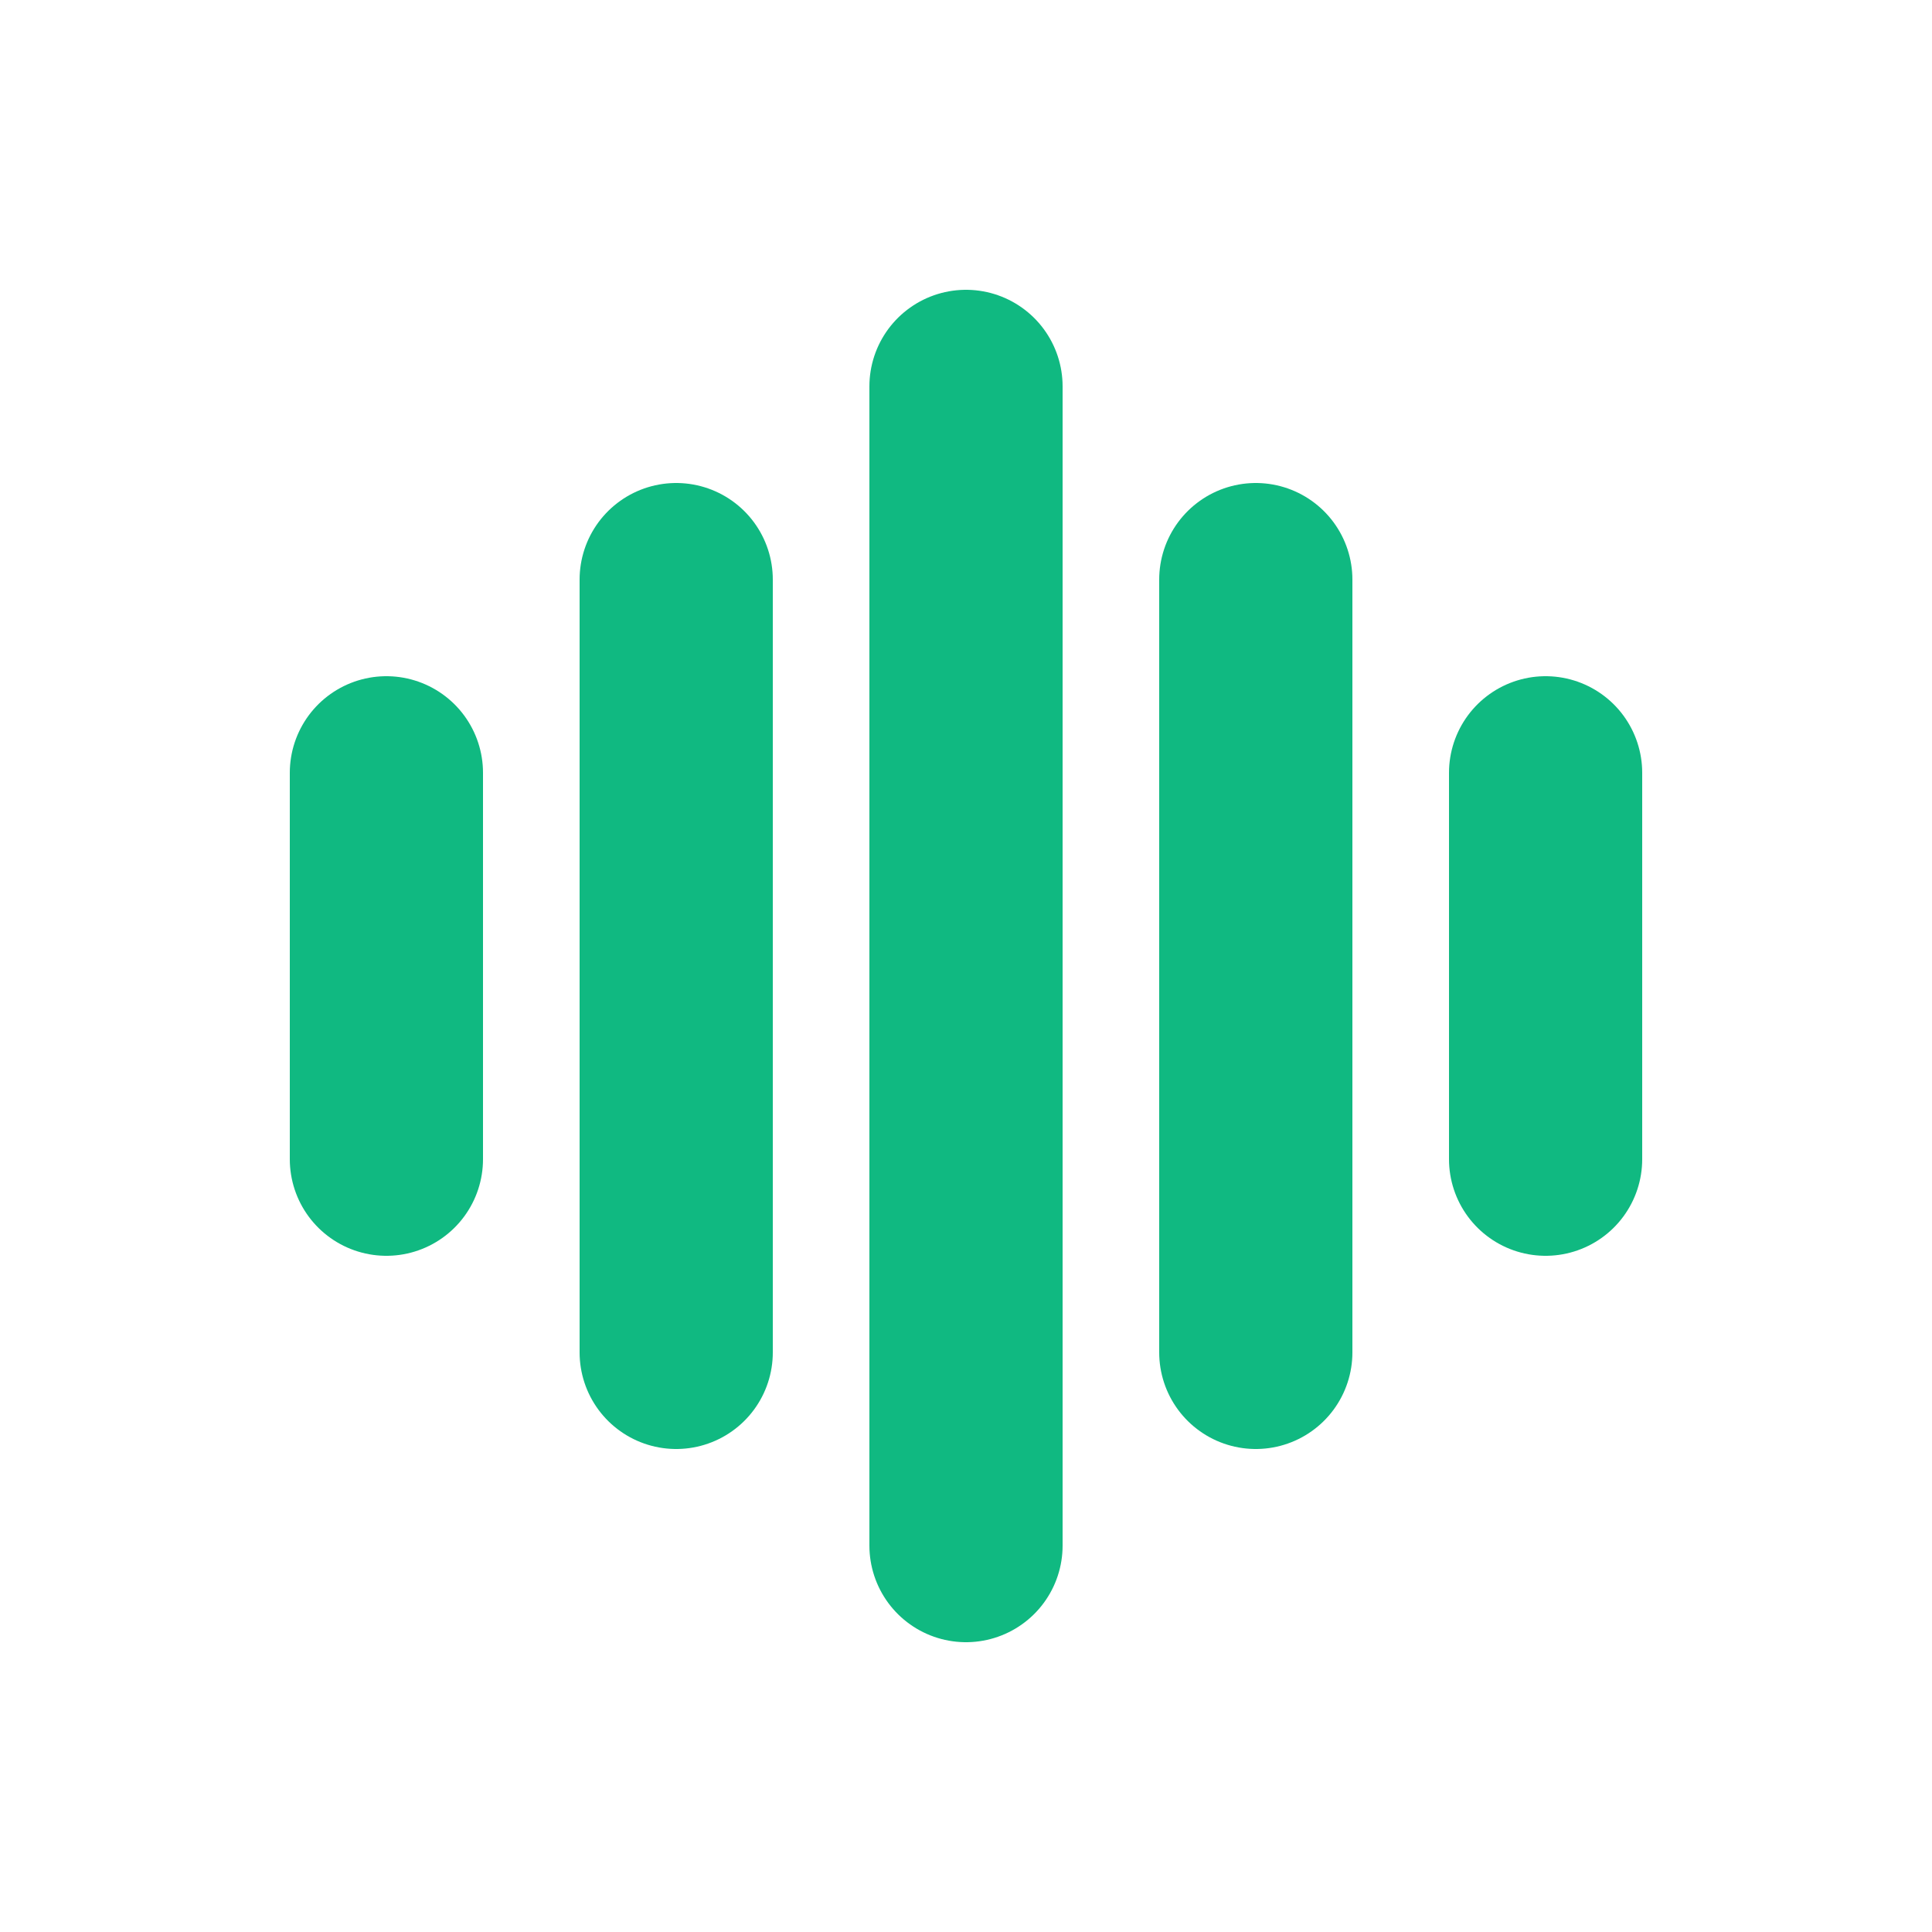
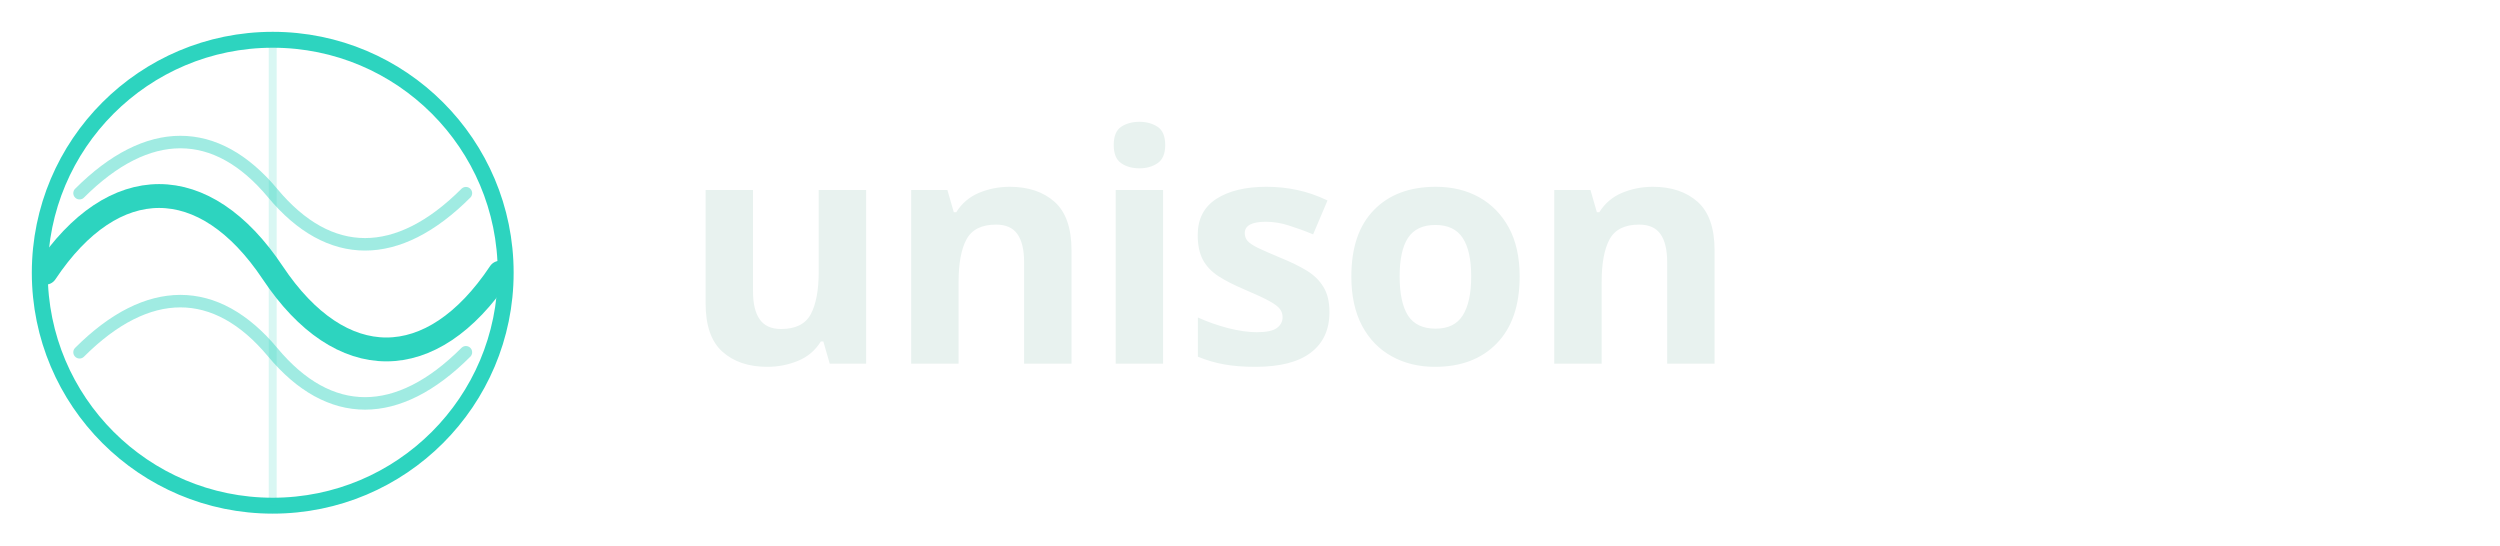
- <svg xmlns="http://www.w3.org/2000/svg" width="40" height="40" viewBox="0 0 40 40" fill="none">
-   <path d="M20 8V32M14 12V28M26 12V28M8 16V24M32 16V24" stroke="#10B981" stroke-width="4" stroke-linecap="round" />
+ <svg xmlns="http://www.w3.org/2000/svg" viewBox="0 0 220 48" fill="none">
+   <defs>
+     <clipPath id="c">
+       <circle cx="24" cy="24" r="20.5" />
+     </clipPath>
+   </defs>
+   <circle cx="24" cy="24" r="20.5" stroke="#2DD4BF" stroke-width="1.4" />
+   <g clip-path="url(#c)">
+     <line x1="24" y1="3" x2="24" y2="45" stroke="#2DD4BF" stroke-width="0.7" stroke-opacity=".18" />
+     <path d="M7 17 C13 11 19 11 24 17 C29 23 35 23 41 17" stroke="#2DD4BF" stroke-width="1.1" stroke-linecap="round" stroke-opacity=".45" />
+     <path d="M4 24 C10 15 18 15 24 24 C30 33 38 33 44 24" stroke="#2DD4BF" stroke-width="2.1" stroke-linecap="round" />
+     <path d="M7 31 C13 25 19 25 24 31 C29 37 35 37 41 31" stroke="#2DD4BF" stroke-width="1.1" stroke-linecap="round" stroke-opacity=".45" />
+   </g>
+   <text x="60" y="32" font-family="'Space Grotesk', system-ui, sans-serif" font-weight="600" font-size="28" fill="#E8F2EF" letter-spacing="-0.4">unison</text>
</svg>
